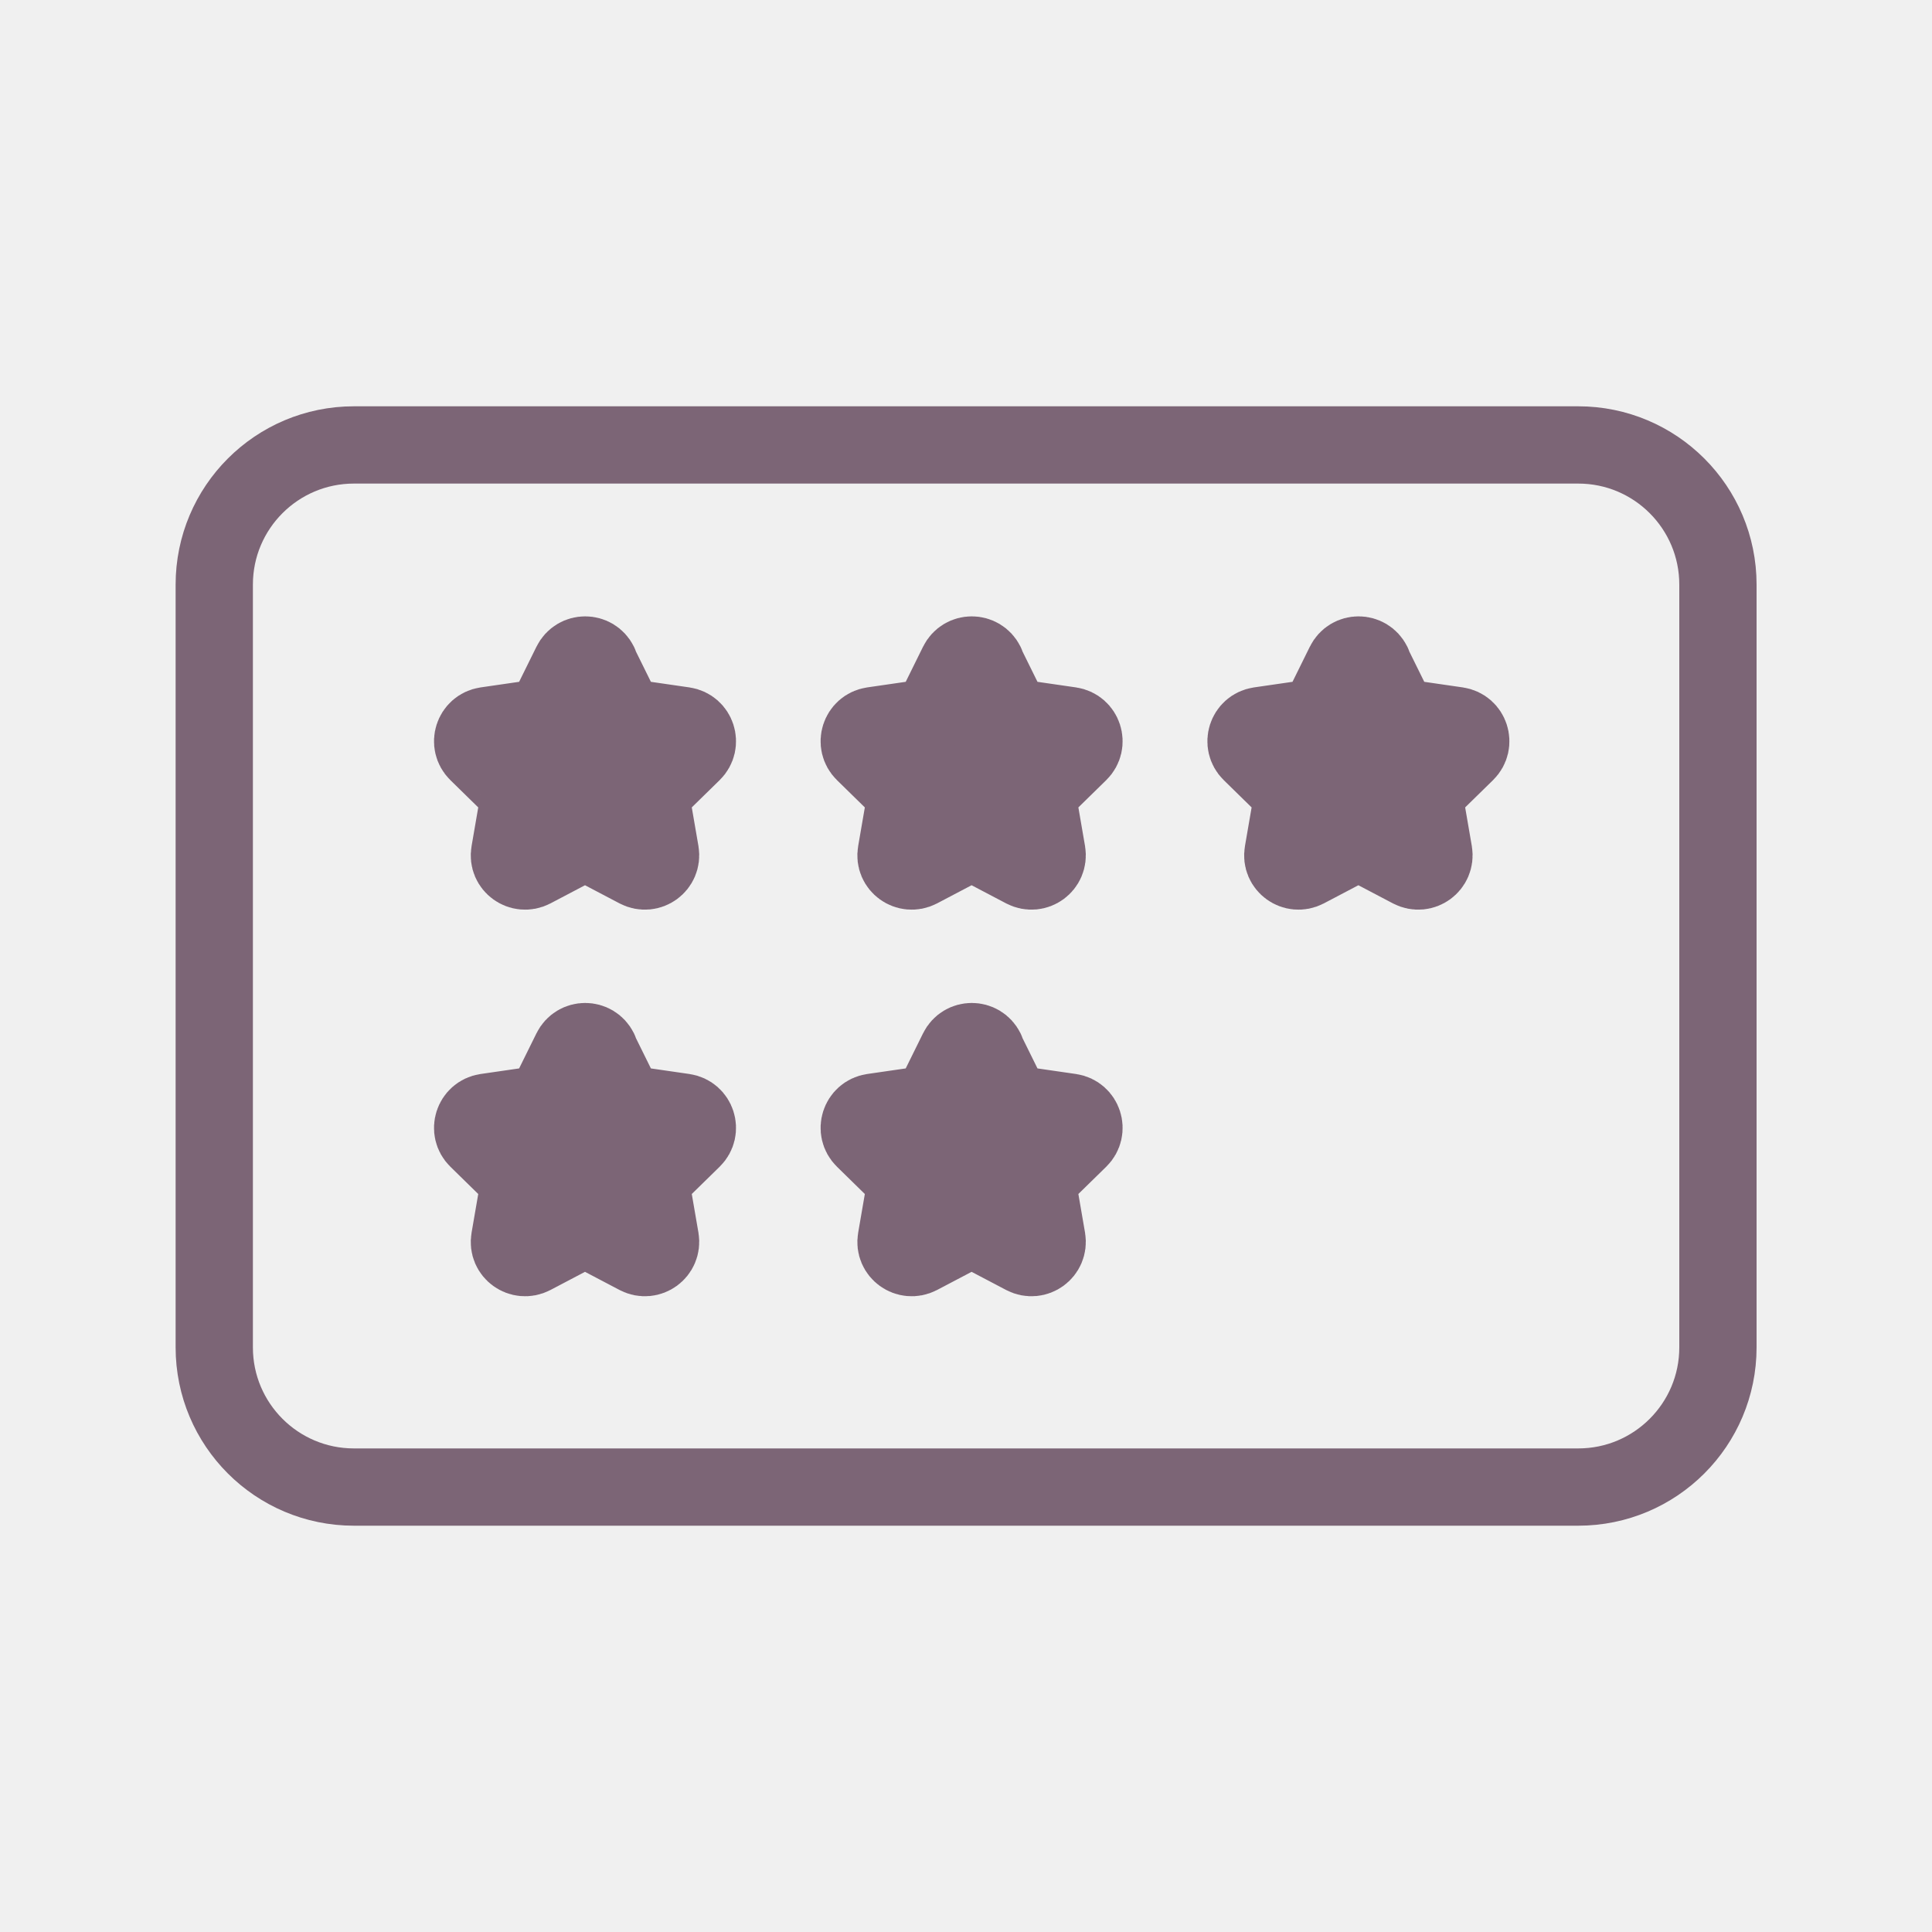
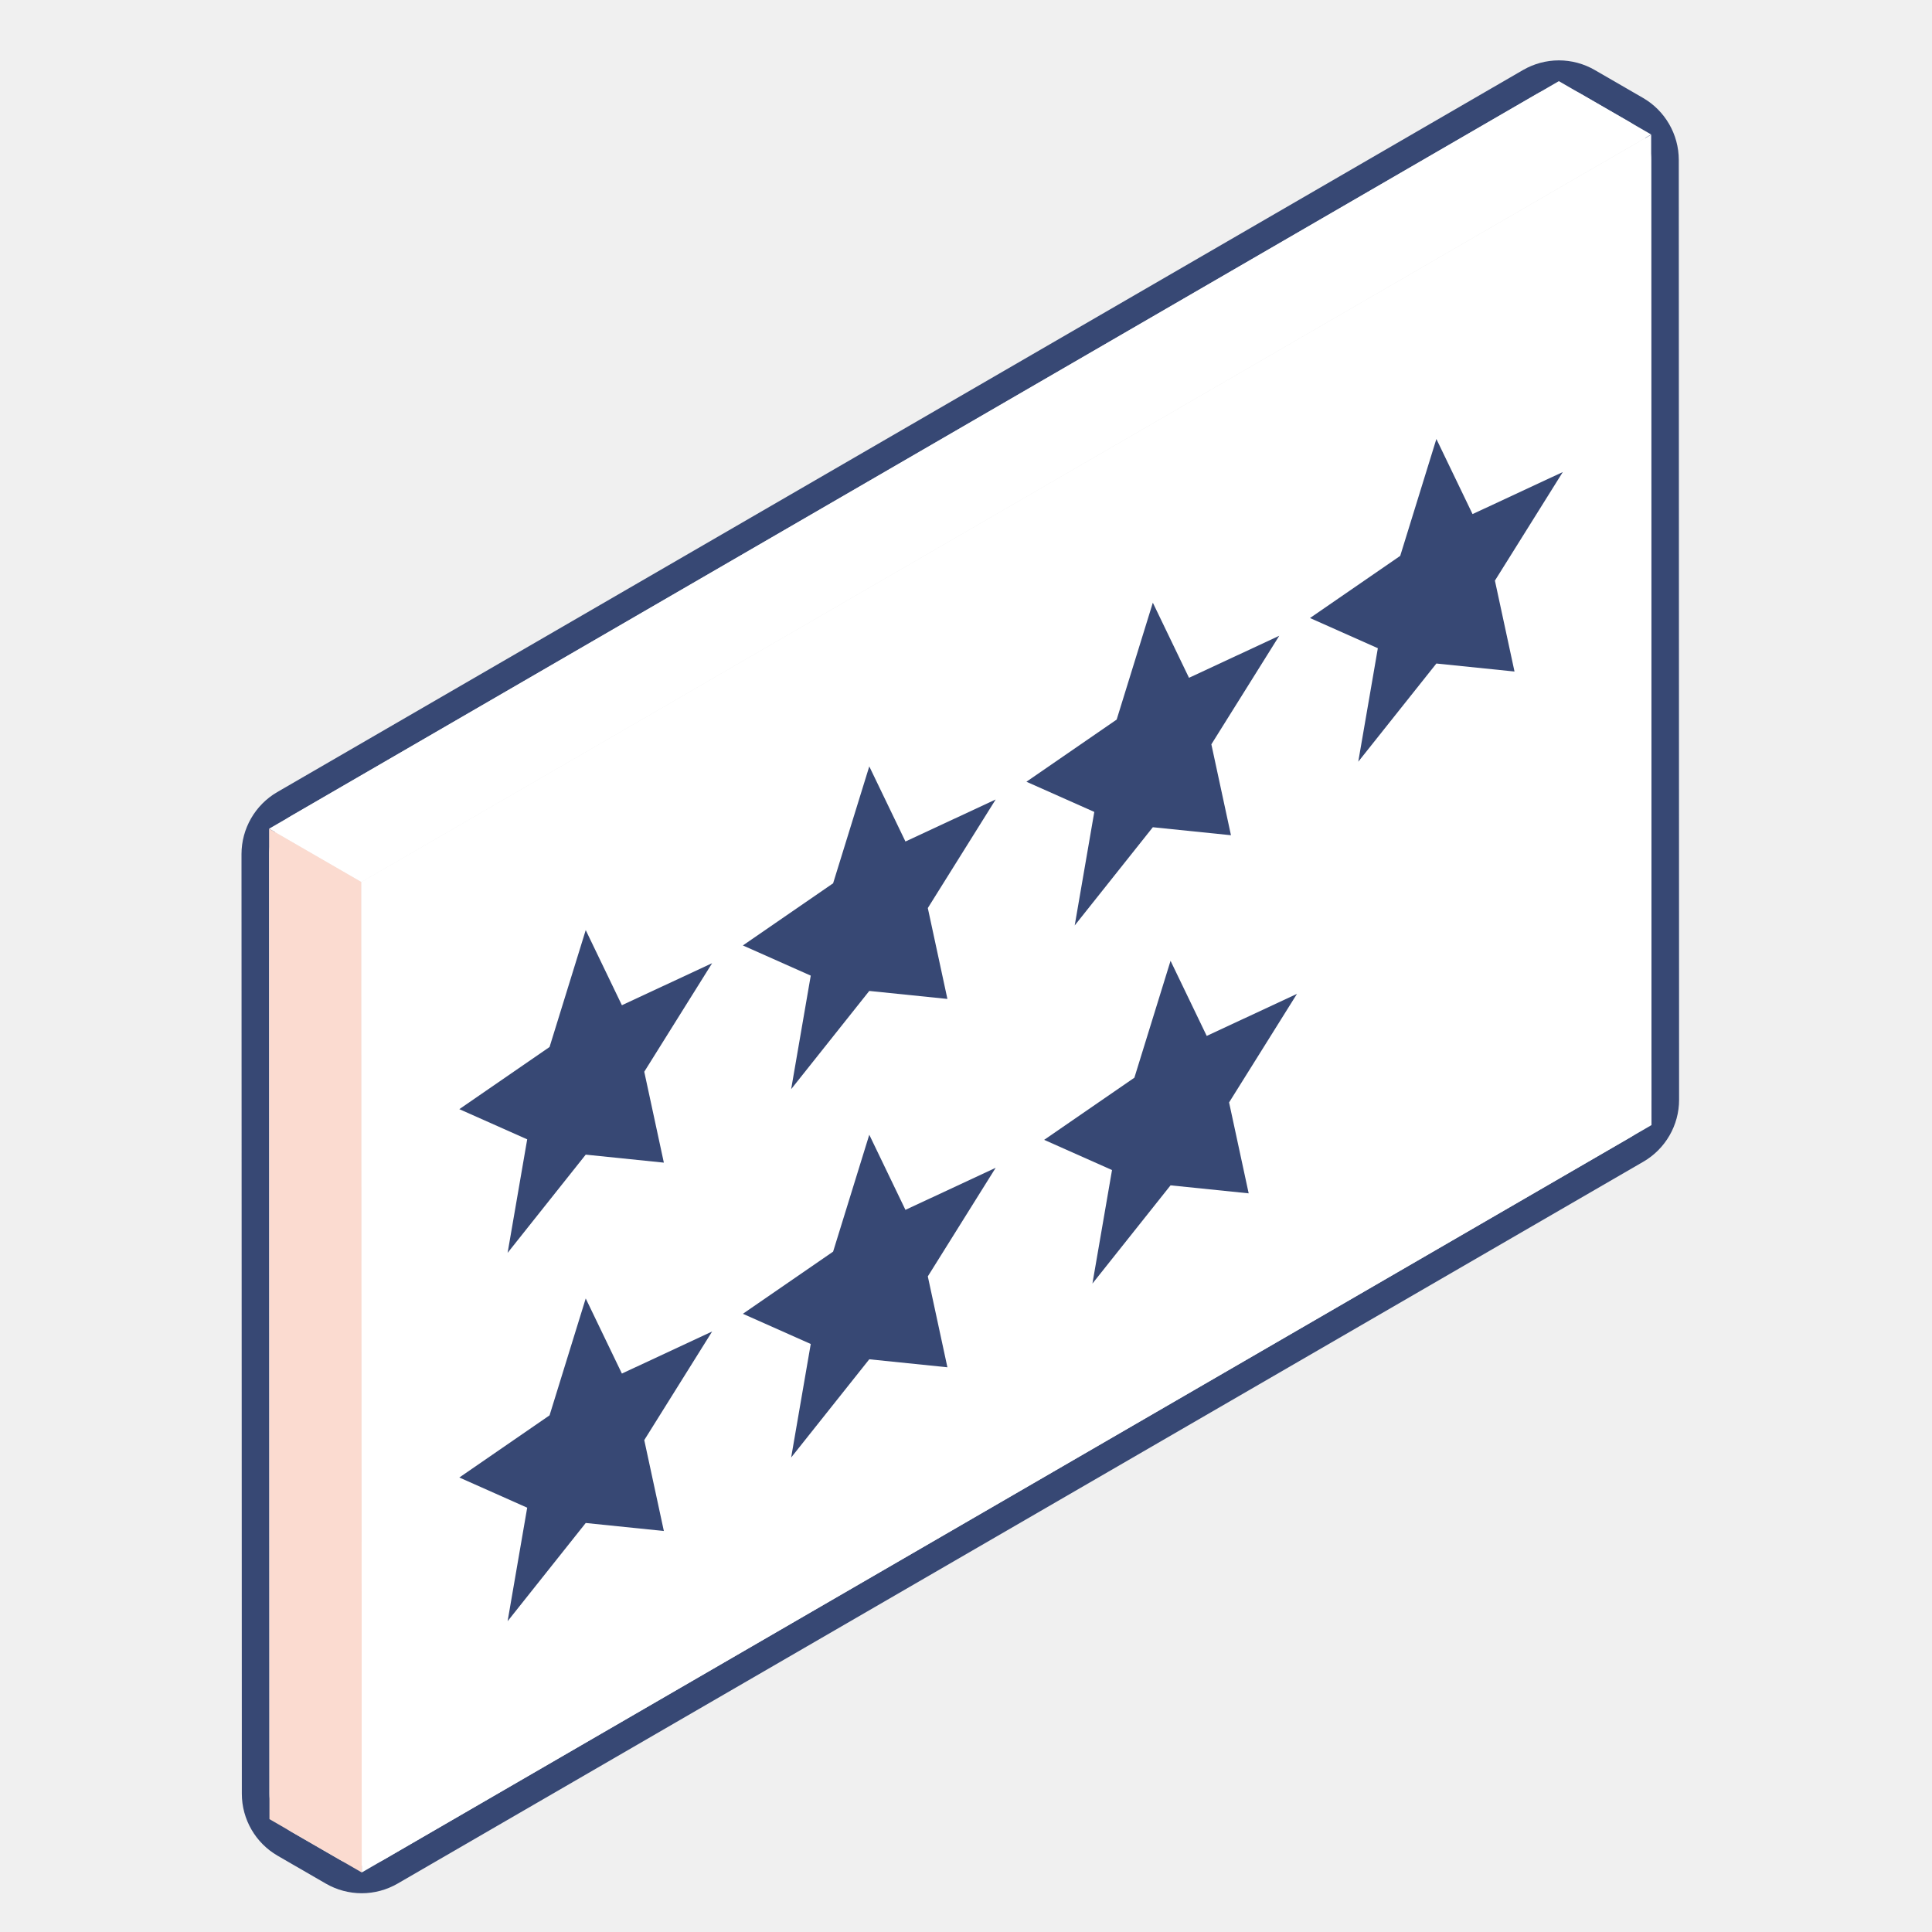
- <svg xmlns="http://www.w3.org/2000/svg" viewBox="0 0 100 100">
-   <g id="a" />
-   <g id="b" />
-   <g id="c" />
-   <g id="d">
-     <g>
-       <rect x="11.09" y="23.03" width="77.83" height="53.94" rx="7.23" ry="7.23" style="fill:none; stroke:#7c6576; stroke-linecap:round; stroke-linejoin:round; stroke-width:4px;" />
-       <g>
-         <path d="M31,34.36l1.17,2.37c.12,.24,.35,.41,.61,.45l2.62,.38c.67,.1,.93,.92,.45,1.39l-1.89,1.85c-.19,.19-.28,.46-.23,.72l.45,2.61c.11,.67-.58,1.17-1.18,.86l-2.34-1.23c-.24-.12-.52-.12-.76,0l-2.34,1.23c-.6,.31-1.3-.19-1.18-.86l.45-2.61c.05-.26-.04-.53-.23-.72l-1.89-1.85c-.48-.47-.22-1.29,.45-1.39l2.62-.38c.27-.04,.49-.21,.61-.45l1.17-2.37c.3-.61,1.16-.61,1.46,0Z" style="fill:#7c6576; stroke:#7c6576; stroke-linecap:round; stroke-linejoin:round; stroke-width:4px;" />
-         <path d="M51.01,34.36l1.17,2.37c.12,.24,.35,.41,.61,.45l2.62,.38c.67,.1,.93,.92,.45,1.39l-1.89,1.85c-.19,.19-.28,.46-.23,.72l.45,2.61c.11,.67-.58,1.17-1.18,.86l-2.34-1.23c-.24-.12-.52-.12-.76,0l-2.34,1.23c-.6,.31-1.3-.19-1.18-.86l.45-2.61c.05-.26-.04-.53-.23-.72l-1.89-1.85c-.48-.47-.22-1.29,.45-1.39l2.62-.38c.27-.04,.49-.21,.61-.45l1.17-2.37c.3-.61,1.16-.61,1.46,0Z" style="fill:#7c6576; stroke:#7c6576; stroke-linecap:round; stroke-linejoin:round; stroke-width:4px;" />
-         <path d="M31,54.37l1.17,2.37c.12,.24,.35,.41,.61,.45l2.62,.38c.67,.1,.93,.92,.45,1.39l-1.89,1.85c-.19,.19-.28,.46-.23,.72l.45,2.61c.11,.67-.58,1.17-1.18,.86l-2.34-1.23c-.24-.12-.52-.12-.76,0l-2.34,1.23c-.6,.31-1.3-.19-1.18-.86l.45-2.61c.05-.26-.04-.53-.23-.72l-1.89-1.85c-.48-.47-.22-1.29,.45-1.39l2.62-.38c.27-.04,.49-.21,.61-.45l1.17-2.37c.3-.61,1.16-.61,1.46,0Z" style="fill:#7c6576; stroke:#7c6576; stroke-linecap:round; stroke-linejoin:round; stroke-width:4px;" />
-         <path d="M51.01,54.37l1.17,2.37c.12,.24,.35,.41,.61,.45l2.62,.38c.67,.1,.93,.92,.45,1.39l-1.89,1.85c-.19,.19-.28,.46-.23,.72l.45,2.61c.11,.67-.58,1.17-1.18,.86l-2.34-1.23c-.24-.12-.52-.12-.76,0l-2.34,1.23c-.6,.31-1.3-.19-1.18-.86l.45-2.61c.05-.26-.04-.53-.23-.72l-1.89-1.85c-.48-.47-.22-1.29,.45-1.39l2.62-.38c.27-.04,.49-.21,.61-.45l1.17-2.37c.3-.61,1.16-.61,1.46,0Z" style="fill:#7c6576; stroke:#7c6576; stroke-linecap:round; stroke-linejoin:round; stroke-width:4px;" />
-         <path d="M71.03,34.36l1.17,2.37c.12,.24,.35,.41,.61,.45l2.62,.38c.67,.1,.93,.92,.45,1.39l-1.89,1.85c-.19,.19-.28,.46-.23,.72l.45,2.61c.11,.67-.58,1.17-1.18,.86l-2.34-1.23c-.24-.12-.52-.12-.76,0l-2.34,1.23c-.6,.31-1.3-.19-1.18-.86l.45-2.61c.05-.26-.04-.53-.23-.72l-1.89-1.85c-.48-.47-.22-1.29,.45-1.39l2.62-.38c.27-.04,.49-.21,.61-.45l1.17-2.37c.3-.61,1.16-.61,1.46,0Z" style="fill:#7c6576; stroke:#7c6576; stroke-linecap:round; stroke-linejoin:round; stroke-width:4px;" />
-       </g>
-     </g>
-   </g>
-   <g id="e" />
-   <g id="f" />
-   <g id="g" />
-   <g id="h" />
+ <svg xmlns="http://www.w3.org/2000/svg" width="64" height="64" viewBox="0 0 64 64" fill="none">
+   <path d="M51.64 2.914C51.892 2.914 52.143 2.979 52.369 3.11L53.969 4.034C54.42 4.294 54.697 4.775 54.697 5.295L54.708 36.43C54.708 36.95 54.431 37.431 53.982 37.691L12.713 61.605C12.487 61.736 12.235 61.802 11.983 61.802C11.731 61.802 11.479 61.737 11.254 61.606L9.653 60.682C9.203 60.421 8.925 59.941 8.925 59.42L8.914 28.292C8.914 27.773 9.191 27.292 9.641 27.031L50.909 3.111C51.135 2.98 51.388 2.914 51.64 2.914ZM51.64 2C51.223 2 50.812 2.111 50.451 2.32L9.182 26.24C8.453 26.663 8 27.45 8 28.293L8.011 59.421C8.011 60.265 8.465 61.051 9.196 61.473L10.796 62.398C11.156 62.606 11.567 62.716 11.983 62.716C12.4 62.716 12.811 62.605 13.172 62.396L54.44 38.482C55.17 38.059 55.623 37.273 55.622 36.43L55.612 5.295C55.611 4.451 55.157 3.665 54.426 3.243L52.826 2.318C52.466 2.11 52.056 2 51.64 2Z" fill="#374874" />
+   <path d="M54.697 4.455L51.639 2.688L8.914 27.452L11.972 29.219L54.697 4.455Z" fill="white" />
+   <path d="M11.984 62.028L8.926 60.261L8.914 27.452L11.972 29.219L11.984 62.028Z" fill="#FBDBD0" />
+   <path d="M11.984 62.028L54.708 37.27L54.697 4.461L11.972 29.219L11.984 62.028Z" fill="white" />
+   <path d="M19.403 30.811L20.601 33.299L23.59 31.907L21.342 35.503L21.991 38.514L19.403 38.249L16.815 41.503L17.464 37.742L15.216 36.742L18.205 34.683L19.403 30.811Z" fill="#374874" />
+   <path d="M28.796 25.388L29.994 27.876L32.983 26.484L30.735 30.08L31.384 33.091L28.796 32.826L26.208 36.08L26.857 32.319L24.609 31.319L27.598 29.26L28.796 25.388Z" fill="#374874" />
+   <path d="M38.189 19.965L39.387 22.453L42.377 21.061L40.128 24.657L40.777 27.668L38.189 27.403L35.601 30.657L36.25 26.896L34.002 25.896L36.991 23.837L38.189 19.965Z" fill="#374874" />
+   <path d="M47.582 14.542L48.78 17.03L51.77 15.637L49.521 19.234L50.17 22.245L47.582 21.98L44.994 25.233L45.643 21.473L43.395 20.473L46.384 18.414L47.582 14.542Z" fill="#374874" />
+   <path d="M19.403 43.013L20.601 45.501L23.59 44.108L21.342 47.705L21.991 50.716L19.403 50.451L16.815 53.705L17.464 49.944L15.216 48.944L18.205 46.885L19.403 43.013Z" fill="#374874" />
+   <path d="M28.796 37.59L29.994 40.078L32.983 38.685L30.735 42.282L31.384 45.293L28.796 45.028L26.208 48.282L26.857 44.521L24.609 43.521L27.598 41.462L28.796 37.59Z" fill="#374874" />
+   <path d="M38.776 31.828L39.974 34.316L42.964 32.923L40.715 36.52L41.364 39.531L38.776 39.266L36.188 42.52L36.837 38.759L34.589 37.759L37.578 35.7L38.776 31.828Z" fill="#374874" />
</svg>
